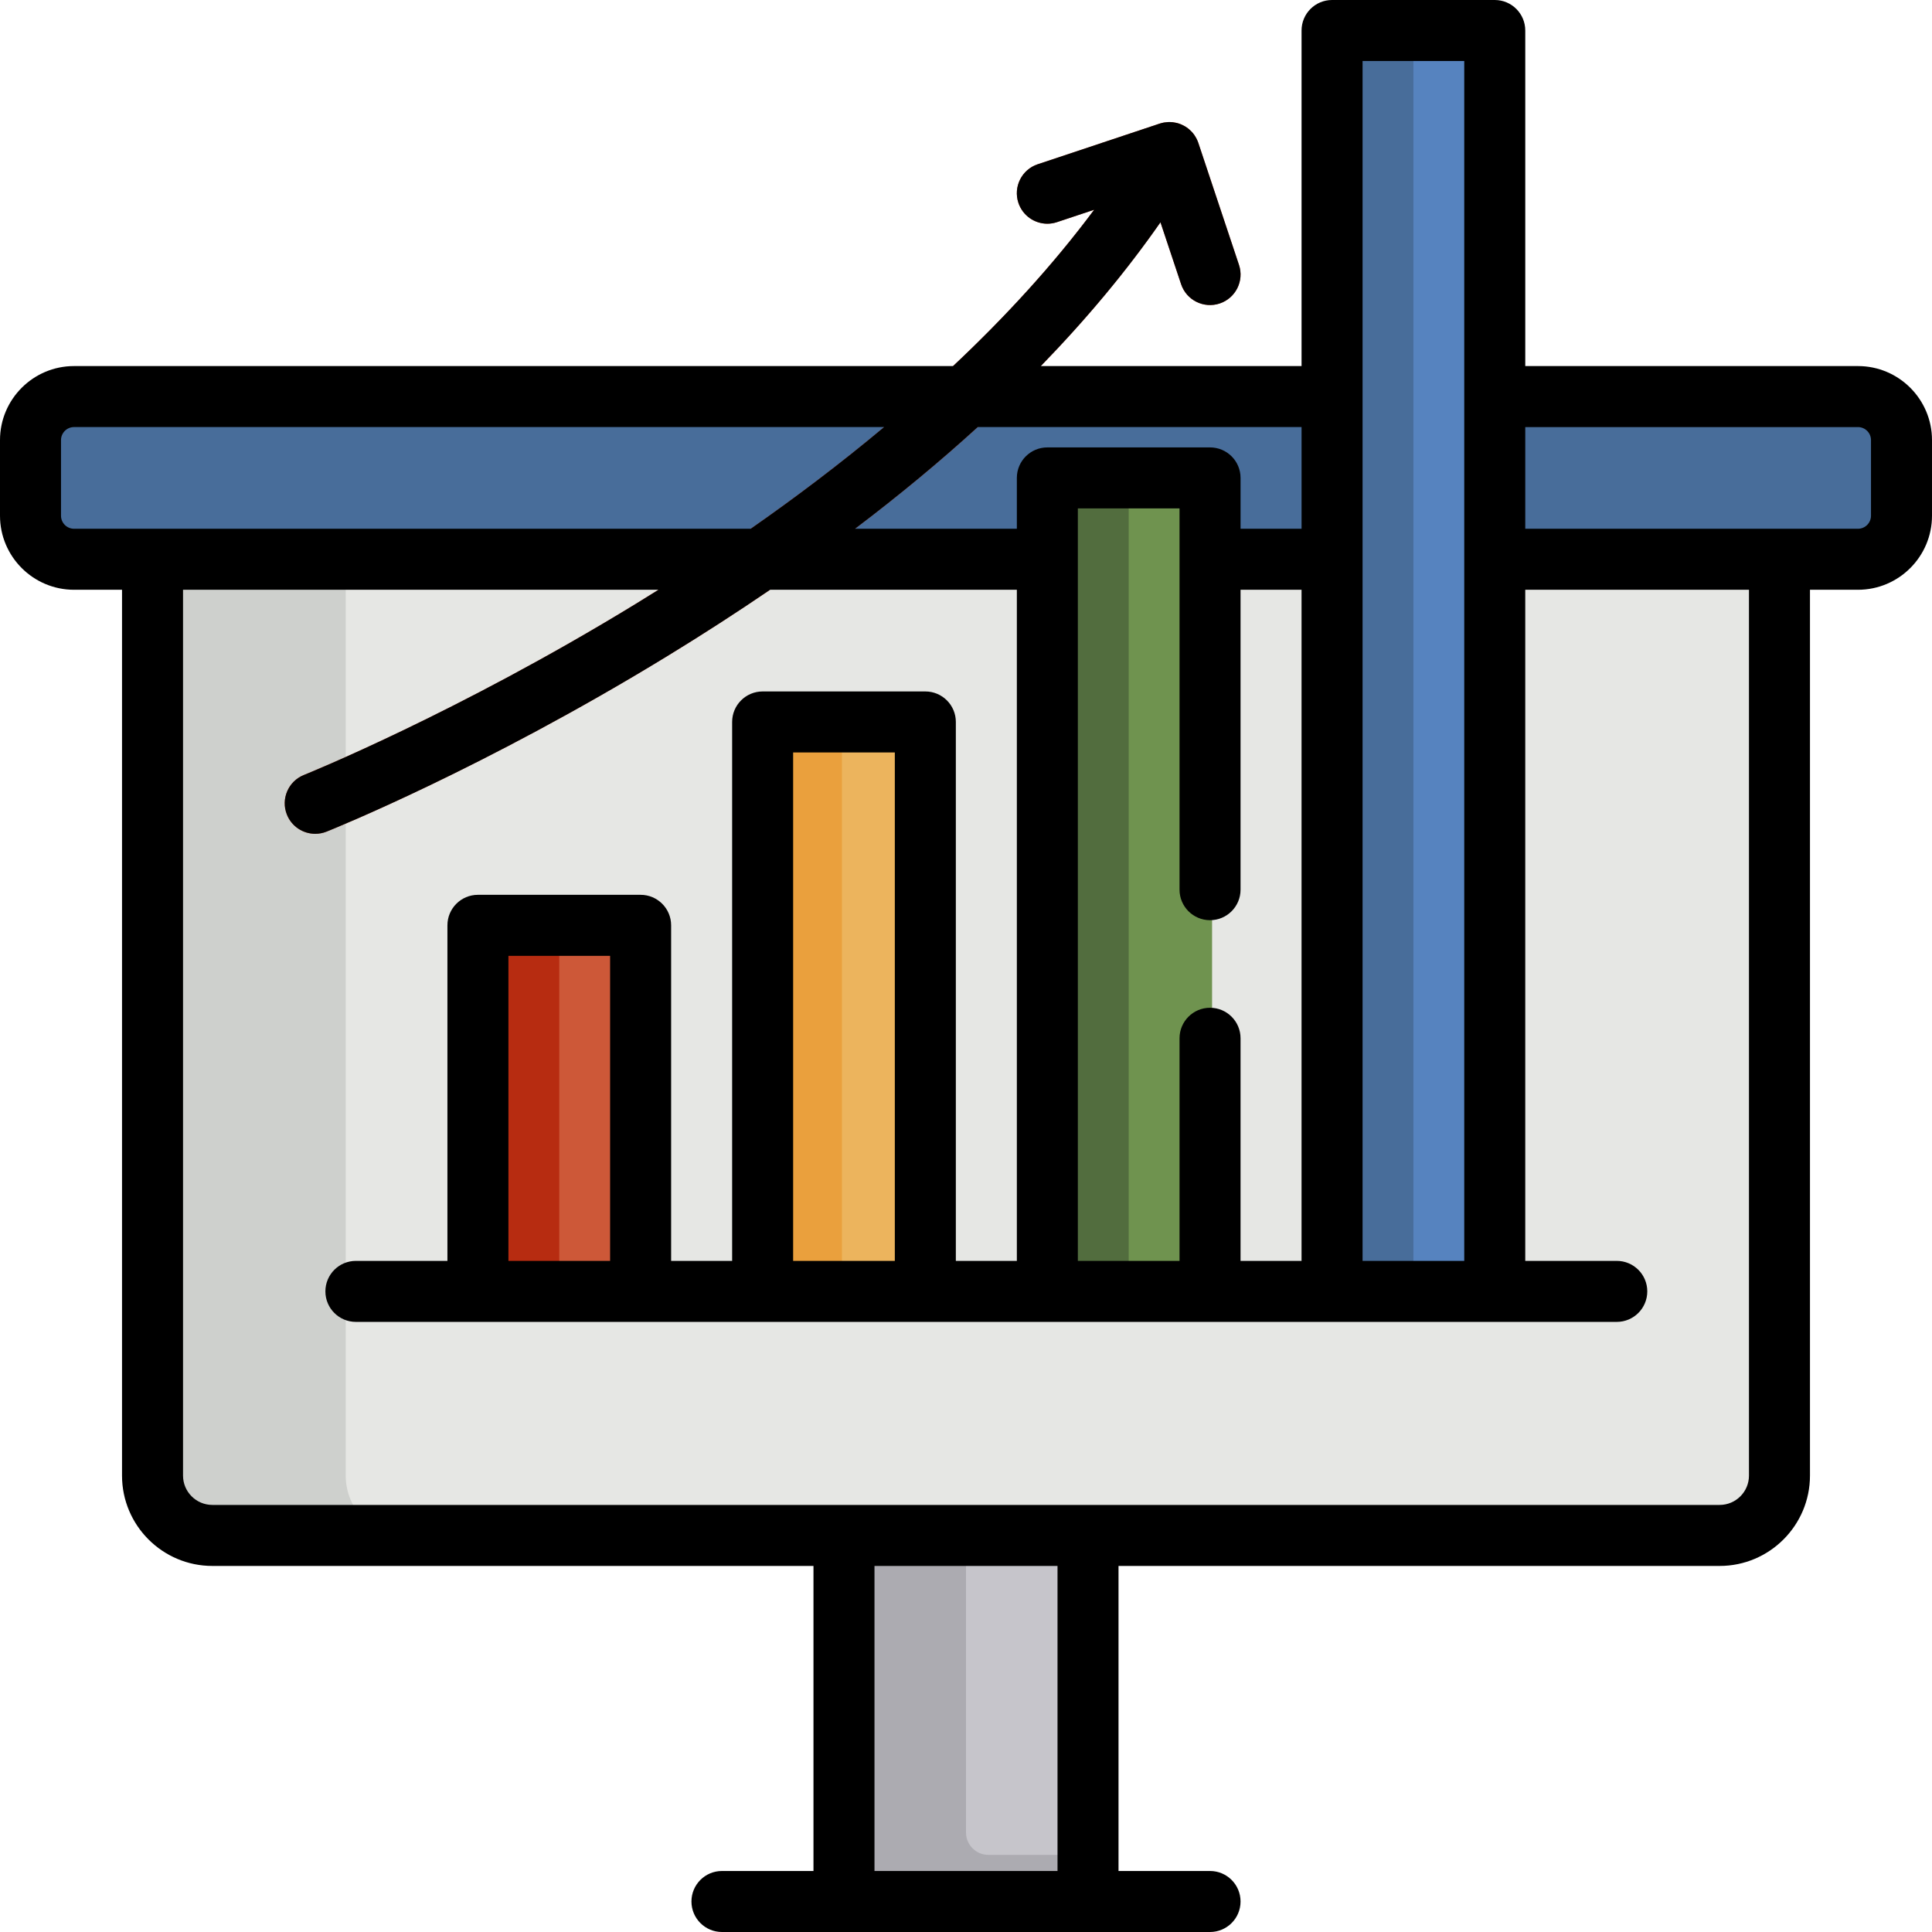
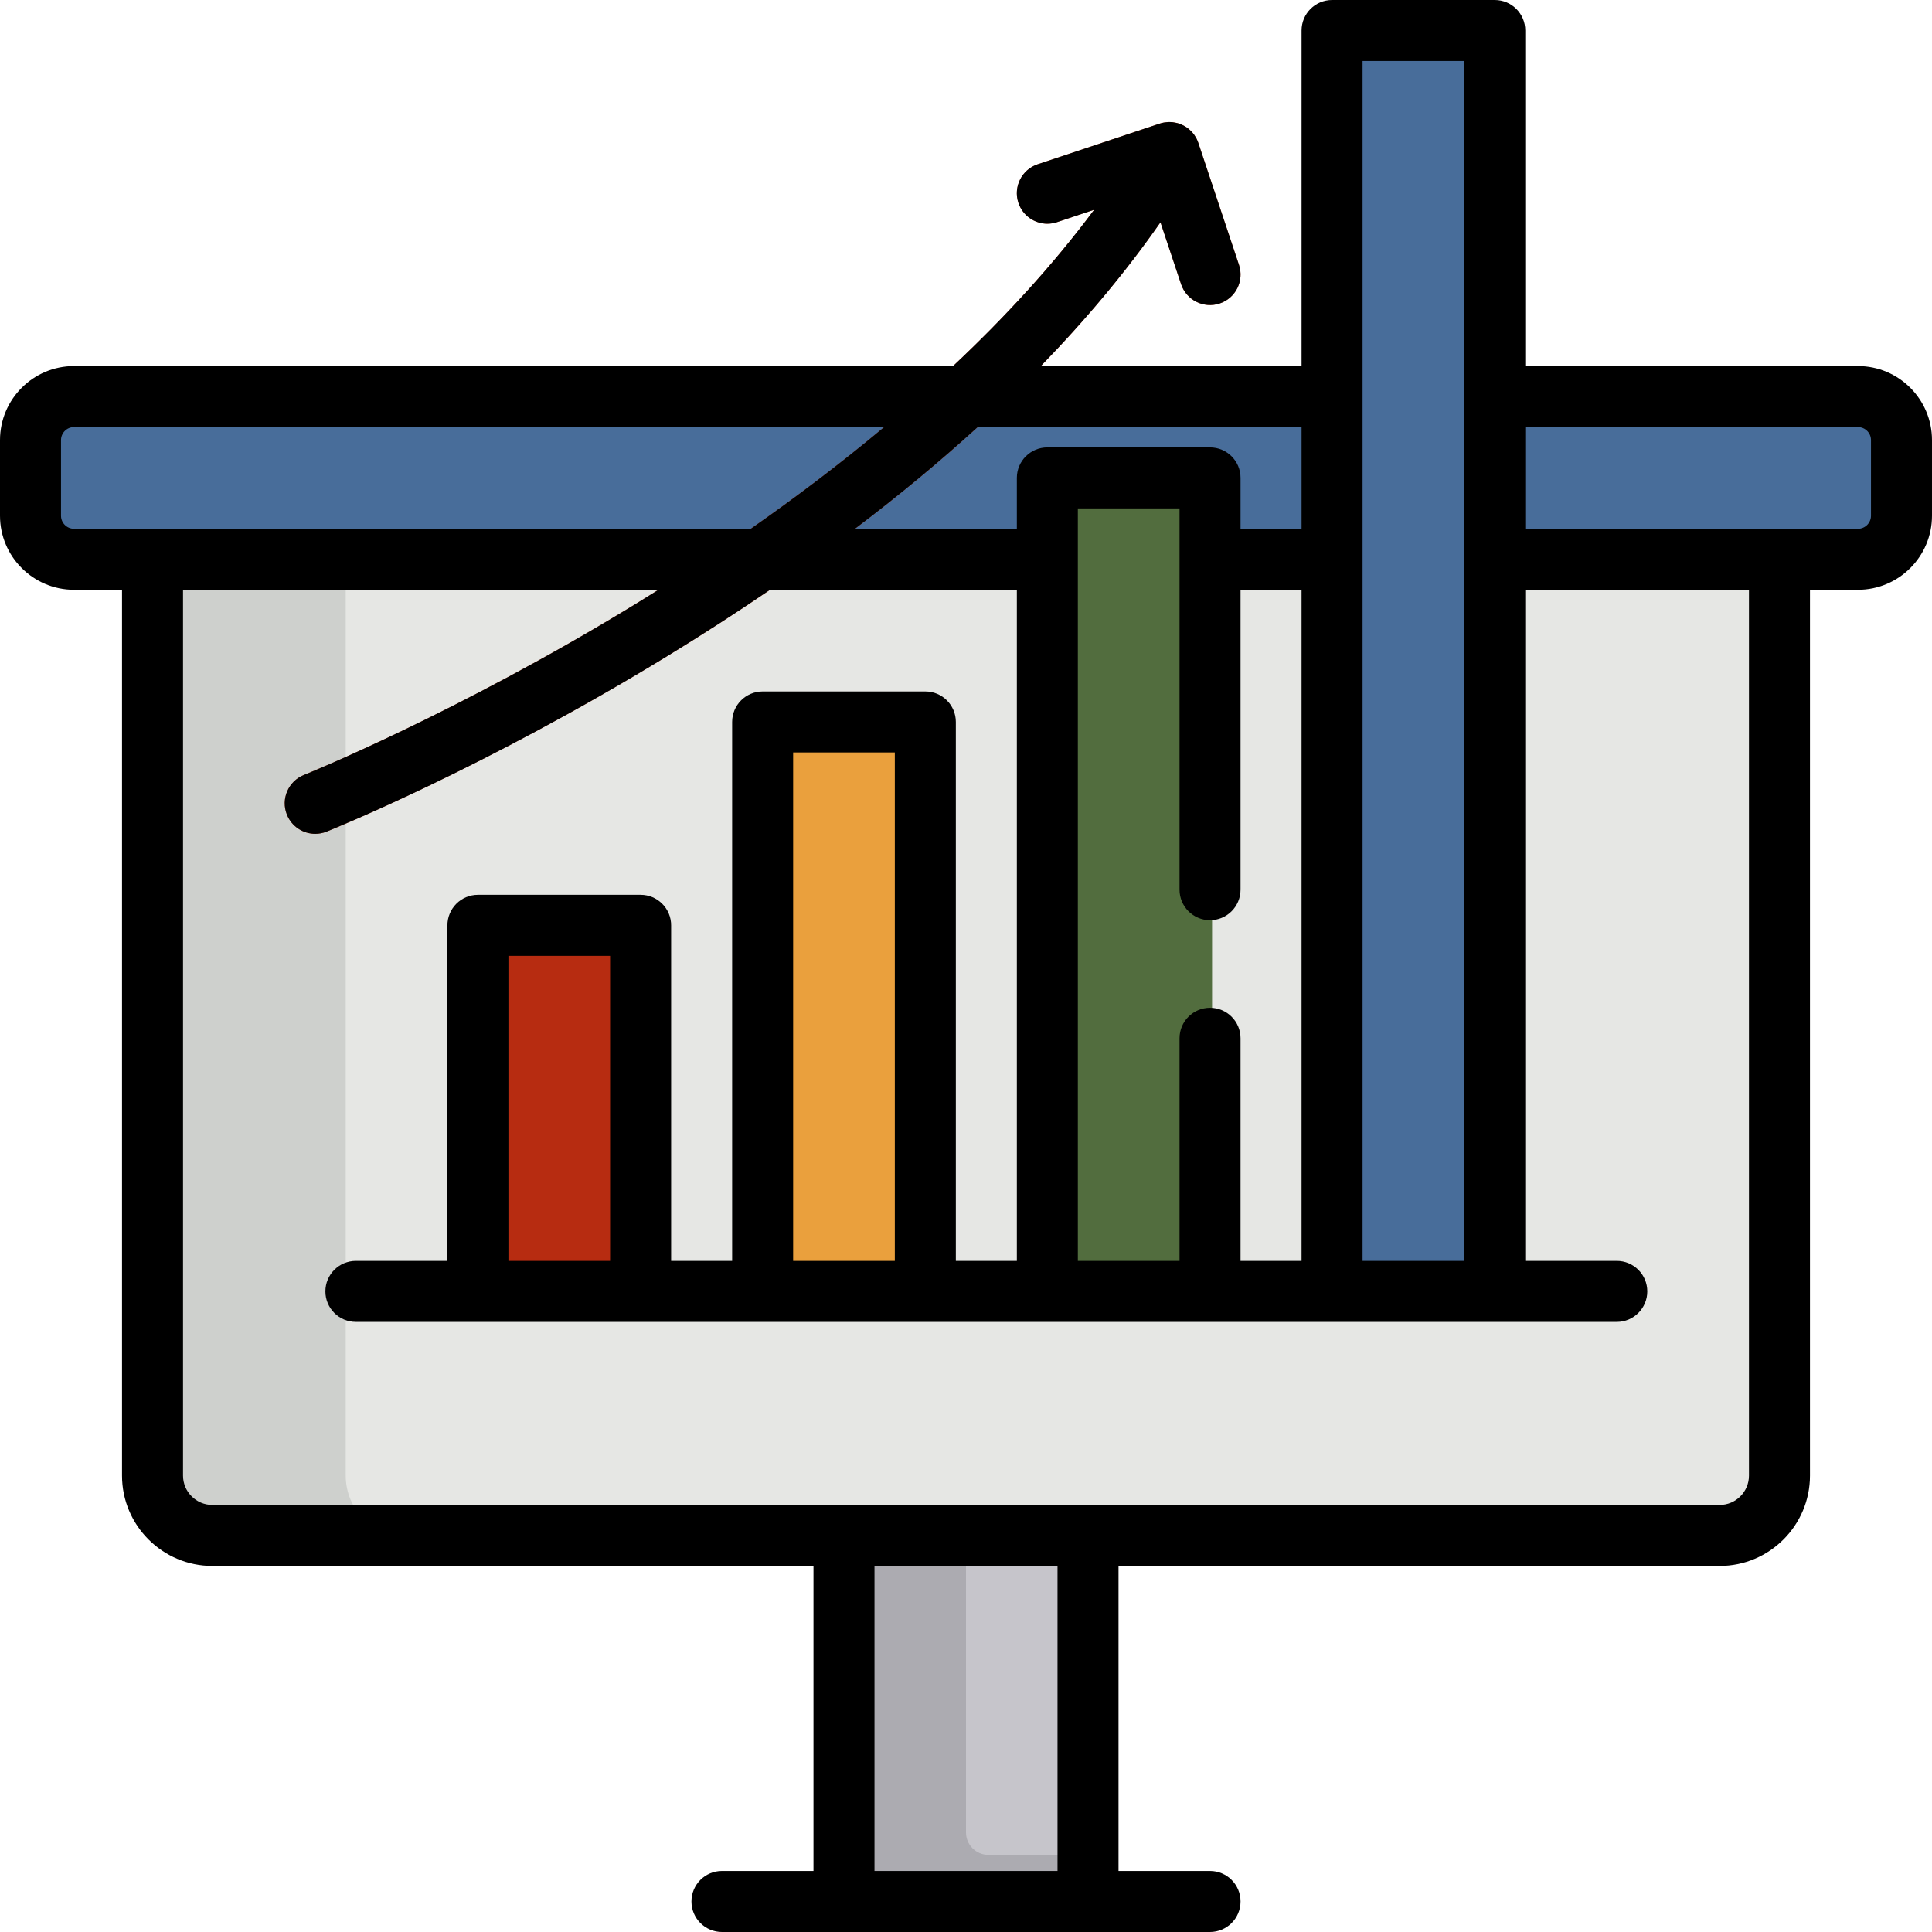
<svg xmlns="http://www.w3.org/2000/svg" version="1.1" id="Layer_1" x="0px" y="0px" viewBox="0 0 512 512" style="enable-background:new 0 0 512 512;" xml:space="preserve">
  <style>
- 	 	 	.line{
+ 	 	 	svg *{
			-moz-transition:all 0.3s ease-out;
			-o-transition:all 0.3s ease-out;
			-webkit-transition:all 0.3s ease-out;
				transition:all 0.3s ease-out;
	 	 	}
+ 	 	.redline{
+ 	 		fill:#B72C11;			
+ 	 	}
	 	.yellowline{
- 			fill:#EAA03D;
+ 			fill:#EAA03D;			
	 	}
	 	.greenline{
- 	 		fill:#526D3E;
+ 	 		fill:#526D3E;			
	 	}
	 	.blueline{
- 	 		fill:#486D9A;
+ 	 		fill:#486D9A;			
+ 	 	}	 	
+ 	 	
+ 	 	svg:hover .redline{
+ 	 		fill:#ff2900;
+ 	 		-moz-transition-delay:0.3s;
+ 			-o-transition-delay:0.3s;
+ 			-webkit-transition-delay:0.3s;
+ 			transition-delay:0.3s;
	 	}
- 	 	.redline{
- 	 		fill:#B72C11;
+ 	 	svg:hover .yellowline{
+ 	 		fill:#ff9200;
+ 	 		-moz-transition-delay:0.5s;
+ 			-o-transition-delay:0.5s;
+ 			-webkit-transition-delay:0.5s;
+ 			transition-delay:0.5s;
+ 	 	}
+ 	 	svg:hover .greenline{
+ 			fill:#65ca1a;
+ 			-moz-transition-delay:0.7s;
+ 			-o-transition-delay:0.7s;
+ 			-webkit-transition-delay:0.7s;
+ 			transition-delay:0.7s;
	 	}
	 	svg:hover .blueline{
	 		fill:#0073ff;
- 	 	}
- 	 	svg:hover .redline{
- 	 		fill:#ff2900;
- 	 	}
- 	 	svg:hover .yellowline{
- 	 		fill:#ff9200;
- 	 	}
- 	 	svg:hover .greenline{
- 			fill:#6dff00;
- 	 	}
- 	 	svg:hover .greenlin{
- 	 		animation-name:lines;
- 	 		animation-timing-function:ease;
- 	 		animation-duration:0.6s;
- 	 		animation-delay:1s;
- 	 		animation-iteration-count:infinite;
- 	 	}
- 	 	
- 	 	@keyframes lines{
- 	 		from{
- 	 		fill:#526D3E;
- 	 		}
- 	 		to{
- 	 		fill:#6dff00;
- 	 		}
- 	 	}
- 	 	
+ 	 		-moz-transition-delay:0.9s;
+ 			-o-transition-delay:0.9s;
+ 			-webkit-transition-delay:0.9s;
+ 			transition-delay:0.9s;
+ 	 	}	 	
	 </style>
  <path style="fill:#C6C5CB;" d="M223.124,498.52V389.08h65.752v109.44c0,3.278-2.657,5.935-5.935,5.935H229.06  C225.781,504.455,223.124,501.798,223.124,498.52z" />
  <path style="fill:#ACABB1;" d="M261.935,491.56c-3.278,0-5.935-2.657-5.935-5.935v-96.544h-32.876v109.44  c0,3.278,2.657,5.935,5.935,5.935h53.881c3.278,0,5.935-2.657,5.935-5.935v-6.96h-26.94V491.56z" />
  <path style="fill:#E6E7E4;" d="M56.275,407.444c-9.039,0-16.393-7.353-16.393-16.392V132.581h432.236v258.472  c0,9.038-7.353,16.392-16.393,16.392H56.275z" />
  <path style="fill:#CED0CD;" d="M91.621,391.053V132.581H39.882v258.472c0,9.038,7.353,16.392,16.393,16.392h51.739  C98.974,407.444,91.621,400.091,91.621,391.053z" />
  <path style="fill:#486D9A;" d="M492.378,104.556H19.622c-6.659,0-12.077,5.417-12.077,12.077v20.04  c0,6.659,5.417,12.077,12.077,12.077h472.756c6.659,0,12.077-5.417,12.077-12.077v-20.04  C504.455,109.973,499.037,104.556,492.378,104.556z" />
-   <path style="fill:#5683BF;" d="M352.472,342.771V15.773c0-4.543,3.684-8.228,8.228-8.228h27.737c4.544,0,8.228,3.684,8.228,8.228  v326.998H352.472z" />
-   <path style="fill:#6F934F;" d="M277.019,342.771V134.341c0-4.544,3.684-8.228,8.228-8.228h27.737c4.544,0,8.228,3.684,8.228,8.228  v208.429H277.019z" />
-   <path style="fill:#ECB45D;" d="M201.566,342.771V199.015c0-4.544,3.684-8.228,8.228-8.228h27.737c4.544,0,8.228,3.684,8.228,8.228  v143.756H201.566z" />
+   <path class="blueline" d="M352.472,342.771V15.773c0-4.543,3.684-8.228,8.228-8.228h27.737c4.544,0,8.228,3.684,8.228,8.228  v326.998H352.472z" />
+   <path class="greenline" d="M277.019,342.771V134.341c0-4.544,3.684-8.228,8.228-8.228h27.737c4.544,0,8.228,3.684,8.228,8.228  v208.429H277.019z" />
+   <path class="yellowline" d="M201.566,342.771V199.015c0-4.544,3.684-8.228,8.228-8.228h27.737c4.544,0,8.228,3.684,8.228,8.228  v143.756H201.566z" />
  <g>
-     <path style="fill:#CD5838;" d="M126.114,342.771V252.91c0-4.544,3.684-8.228,8.228-8.228h27.737c4.544,0,8.228,3.684,8.228,8.228   v89.861H126.114z" />
+     <path class="redline" d="M126.114,342.771V252.91c0-4.544,3.684-8.228,8.228-8.228h27.737c4.544,0,8.228,3.684,8.228,8.228   v89.861H126.114z" />
    <path style="fill:#CD5838;" d="M328.343,70.201l-10.779-32.337c-0.998-2.994-3.649-5.135-6.788-5.479   c-0.144-0.016-0.286-0.008-0.429-0.016c0.001-0.004,0.002-0.01,0.003-0.014c-0.188-0.011-0.377-0.009-0.566-0.006   c-0.109,0.001-0.218,0.003-0.327,0.01c-0.281,0.015-0.564,0.046-0.846,0.091c-0.097,0.015-0.192,0.032-0.288,0.051   c-0.32,0.063-0.64,0.139-0.958,0.244c-0.004,0.001-0.01,0.002-0.014,0.004c-0.004,0.001-0.01,0.002-0.014,0.003L275.001,43.53   c-4.236,1.412-6.524,5.991-5.114,10.226c1.13,3.388,4.284,5.53,7.668,5.53c0.847,0,1.71-0.135,2.558-0.417l9.855-3.284   c-33.591,45.123-83.375,81.134-121.478,104.442c-47.404,28.996-87.558,45.193-87.958,45.352c-4.145,1.659-6.16,6.364-4.501,10.508   c1.264,3.161,4.3,5.083,7.508,5.083c0.999,0,2.016-0.186,3-0.58c1.676-0.67,41.611-16.762,90.139-46.418   c58.633-35.83,102.566-74.475,130.857-115.061l5.468,16.404c1.412,4.235,5.989,6.521,10.226,5.112   C327.465,79.016,329.755,74.437,328.343,70.201z" />
  </g>
-   <path class="line yellowline" d="M223.124,190.787h-13.33c-4.544,0-8.228,3.683-8.228,8.228v143.756h21.558V190.787z" />
-   <path class="line greenline" d="M299.116,126.114h-13.869c-4.544,0-8.228,3.683-8.228,8.228v208.429h22.097V126.114z" />
-   <path class="line blueline" d="M374.568,7.545h-13.869c-4.543,0-8.228,3.683-8.228,8.228v326.998h22.097V7.545z" />
-   <path class="line redline" d="M148.211,244.682h-13.869c-4.544,0-8.228,3.683-8.228,8.228v89.861h22.097V244.682z" />
+   <path class="yellowline" d="M223.124,190.787h-13.33c-4.544,0-8.228,3.683-8.228,8.228v143.756h21.558V190.787z" />
+   <path class="greenline" d="M299.116,126.114h-13.869c-4.544,0-8.228,3.683-8.228,8.228v208.429h22.097V126.114z" />
+   <path class="blueline" d="M374.568,7.545h-13.869c-4.543,0-8.228,3.683-8.228,8.228v326.998h22.097V7.545z" />
+   <path class="redline" d="M148.211,244.682h-13.869c-4.544,0-8.228,3.683-8.228,8.228v89.861h22.097V244.682z" />
  <path d="M492.378,97.011h-88.167V8.084c0-4.466-3.62-8.084-8.084-8.084H353.01c-4.465,0-8.084,3.618-8.084,8.084v88.926h-69.101  c12.13-12.485,22.714-25.194,31.711-38.1l5.468,16.404c1.412,4.235,5.989,6.521,10.226,5.112c4.236-1.412,6.525-5.991,5.114-10.226  l-10.779-32.337c-0.113-0.34-0.253-0.661-0.405-0.974c-0.038-0.077-0.077-0.152-0.116-0.227c-0.144-0.275-0.301-0.54-0.473-0.792  c-0.023-0.032-0.041-0.068-0.065-0.099c-0.202-0.287-0.421-0.555-0.655-0.809c-0.044-0.049-0.092-0.094-0.138-0.141  c-0.204-0.211-0.417-0.41-0.64-0.596c-0.052-0.043-0.101-0.088-0.154-0.13c-0.262-0.207-0.536-0.399-0.82-0.571  c-0.066-0.04-0.134-0.074-0.2-0.112c-0.236-0.135-0.478-0.257-0.727-0.366c-0.081-0.037-0.161-0.074-0.244-0.108  c-0.309-0.125-0.625-0.233-0.949-0.32c-0.059-0.016-0.12-0.026-0.18-0.041c-0.294-0.071-0.593-0.126-0.895-0.164  c-0.044-0.005-0.085-0.019-0.128-0.024c-0.026-0.003-0.053,0-0.079-0.003c-0.348-0.034-0.7-0.05-1.054-0.039  c-0.047,0.001-0.094,0.008-0.141,0.01c-0.299,0.015-0.598,0.047-0.898,0.096c-0.085,0.014-0.17,0.027-0.255,0.044  c-0.328,0.065-0.655,0.142-0.981,0.249c-0.005,0.001-0.011,0.002-0.016,0.004c-0.004,0.001-0.009,0.002-0.014,0.003L275,43.531  c-4.236,1.412-6.525,5.991-5.114,10.226c1.13,3.388,4.284,5.53,7.668,5.53c0.847,0,1.71-0.135,2.558-0.417l9.855-3.284  c-11.044,14.837-23.839,28.687-37.395,41.426H19.622C8.803,97.011,0,105.813,0,116.633v20.04c0,10.82,8.803,19.622,19.622,19.622  h12.715v234.758c0,13.199,10.738,23.937,23.938,23.937h159.304v80.842h-24.253c-4.465,0-8.084,3.618-8.084,8.084  s3.62,8.084,8.084,8.084h129.347c4.465,0,8.084-3.618,8.084-8.084s-3.62-8.084-8.084-8.084h-24.253v-80.842h159.304  c13.199,0,23.938-10.738,23.938-23.937V156.295h12.715c10.82,0,19.622-8.802,19.622-19.622v-20.04  C512,105.813,503.197,97.011,492.378,97.011z M361.095,16.168h26.947v317.979h-26.947V16.168z M259.108,113.179h85.819v26.947  h-16.168v-13.474c0-4.466-3.62-8.084-8.084-8.084h-43.116c-4.465,0-8.084,3.618-8.084,8.084v13.474h-42.886  C238.269,131.282,249.109,122.296,259.108,113.179z M312.589,275.152v58.995h-26.947V134.737h26.947V148.2c0,0.003,0,0.006,0,0.011  c0,0.004,0,0.006,0,0.011v87.553c0,4.465,3.62,8.084,8.084,8.084l0,0c4.465,0,8.084-3.62,8.084-8.084v-79.48h16.168v177.853h-16.168  v-58.995c0-4.465-3.62-8.084-8.084-8.084l0,0C316.209,267.068,312.589,270.687,312.589,275.152z M19.622,140.126  c-1.905,0-3.454-1.55-3.454-3.454v-20.04c0-1.905,1.549-3.454,3.454-3.454h214.684c-11.751,9.826-23.728,18.836-35.351,26.947  H19.622z M280.253,495.832h-48.505v-80.842h48.505V495.832z M463.495,391.053c0,4.284-3.485,7.768-7.769,7.768H56.275  c-4.284,0-7.769-3.485-7.769-7.768V156.295h126.002c-2.031,1.274-4.043,2.526-6.015,3.732  c-47.404,28.996-87.558,45.193-87.958,45.352c-4.145,1.659-6.16,6.364-4.501,10.508c1.264,3.161,4.3,5.083,7.508,5.083  c0.999,0,2.016-0.186,3-0.58c1.676-0.67,41.611-16.762,90.139-46.418c9.522-5.818,18.65-11.713,27.393-17.676h65.402v177.853  h-16.168V191.326c0-4.466-3.62-8.084-8.084-8.084h-43.116c-4.465,0-8.084,3.618-8.084,8.084v142.821h-16.168v-88.926  c0-4.466-3.62-8.084-8.084-8.084h-43.116c-4.465,0-8.084,3.618-8.084,8.084v88.926H94.316c-4.465,0-8.084,3.618-8.084,8.084  s3.62,8.084,8.084,8.084h334.147c4.465,0,8.084-3.618,8.084-8.084s-3.62-8.084-8.084-8.084h-24.253V156.295h59.284V391.053z   M237.137,199.411v134.737h-26.947V199.411H237.137z M161.684,253.305v80.842h-26.947v-80.842H161.684z M495.832,136.673  c0,1.905-1.55,3.454-3.454,3.454h-88.167v-26.947h88.167c1.905,0,3.454,1.55,3.454,3.454V136.673z" />
</svg>
